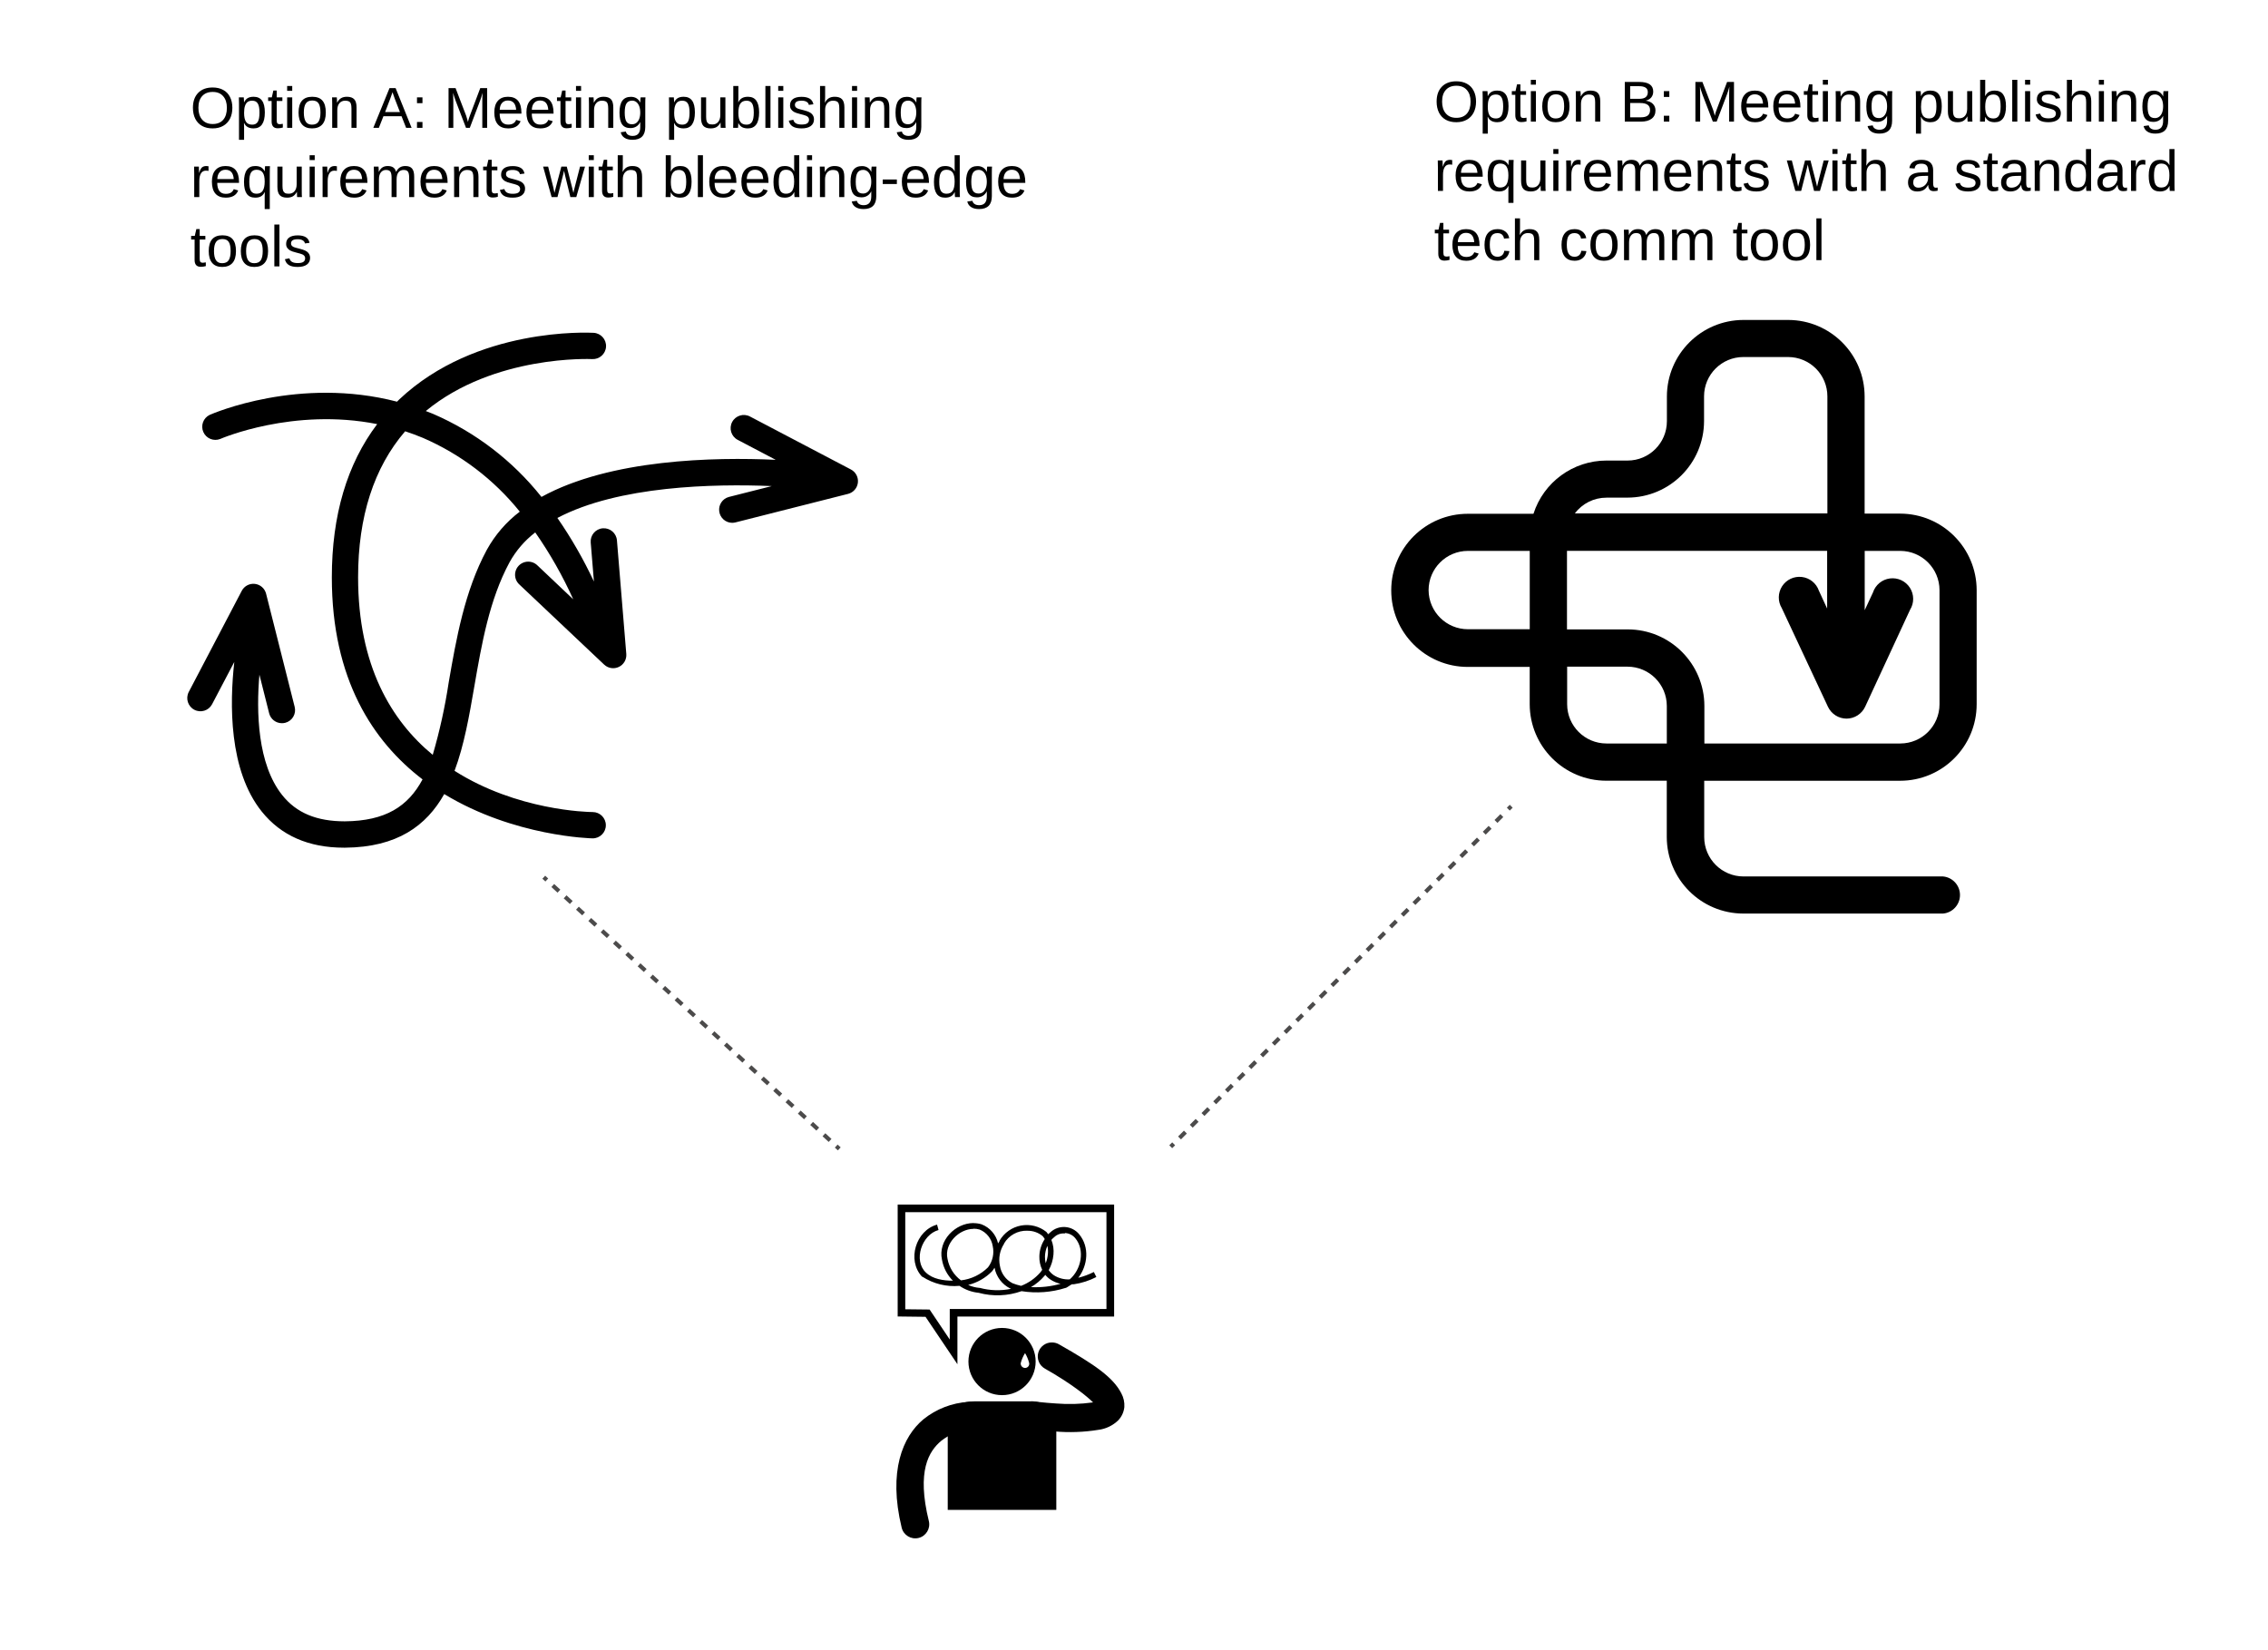
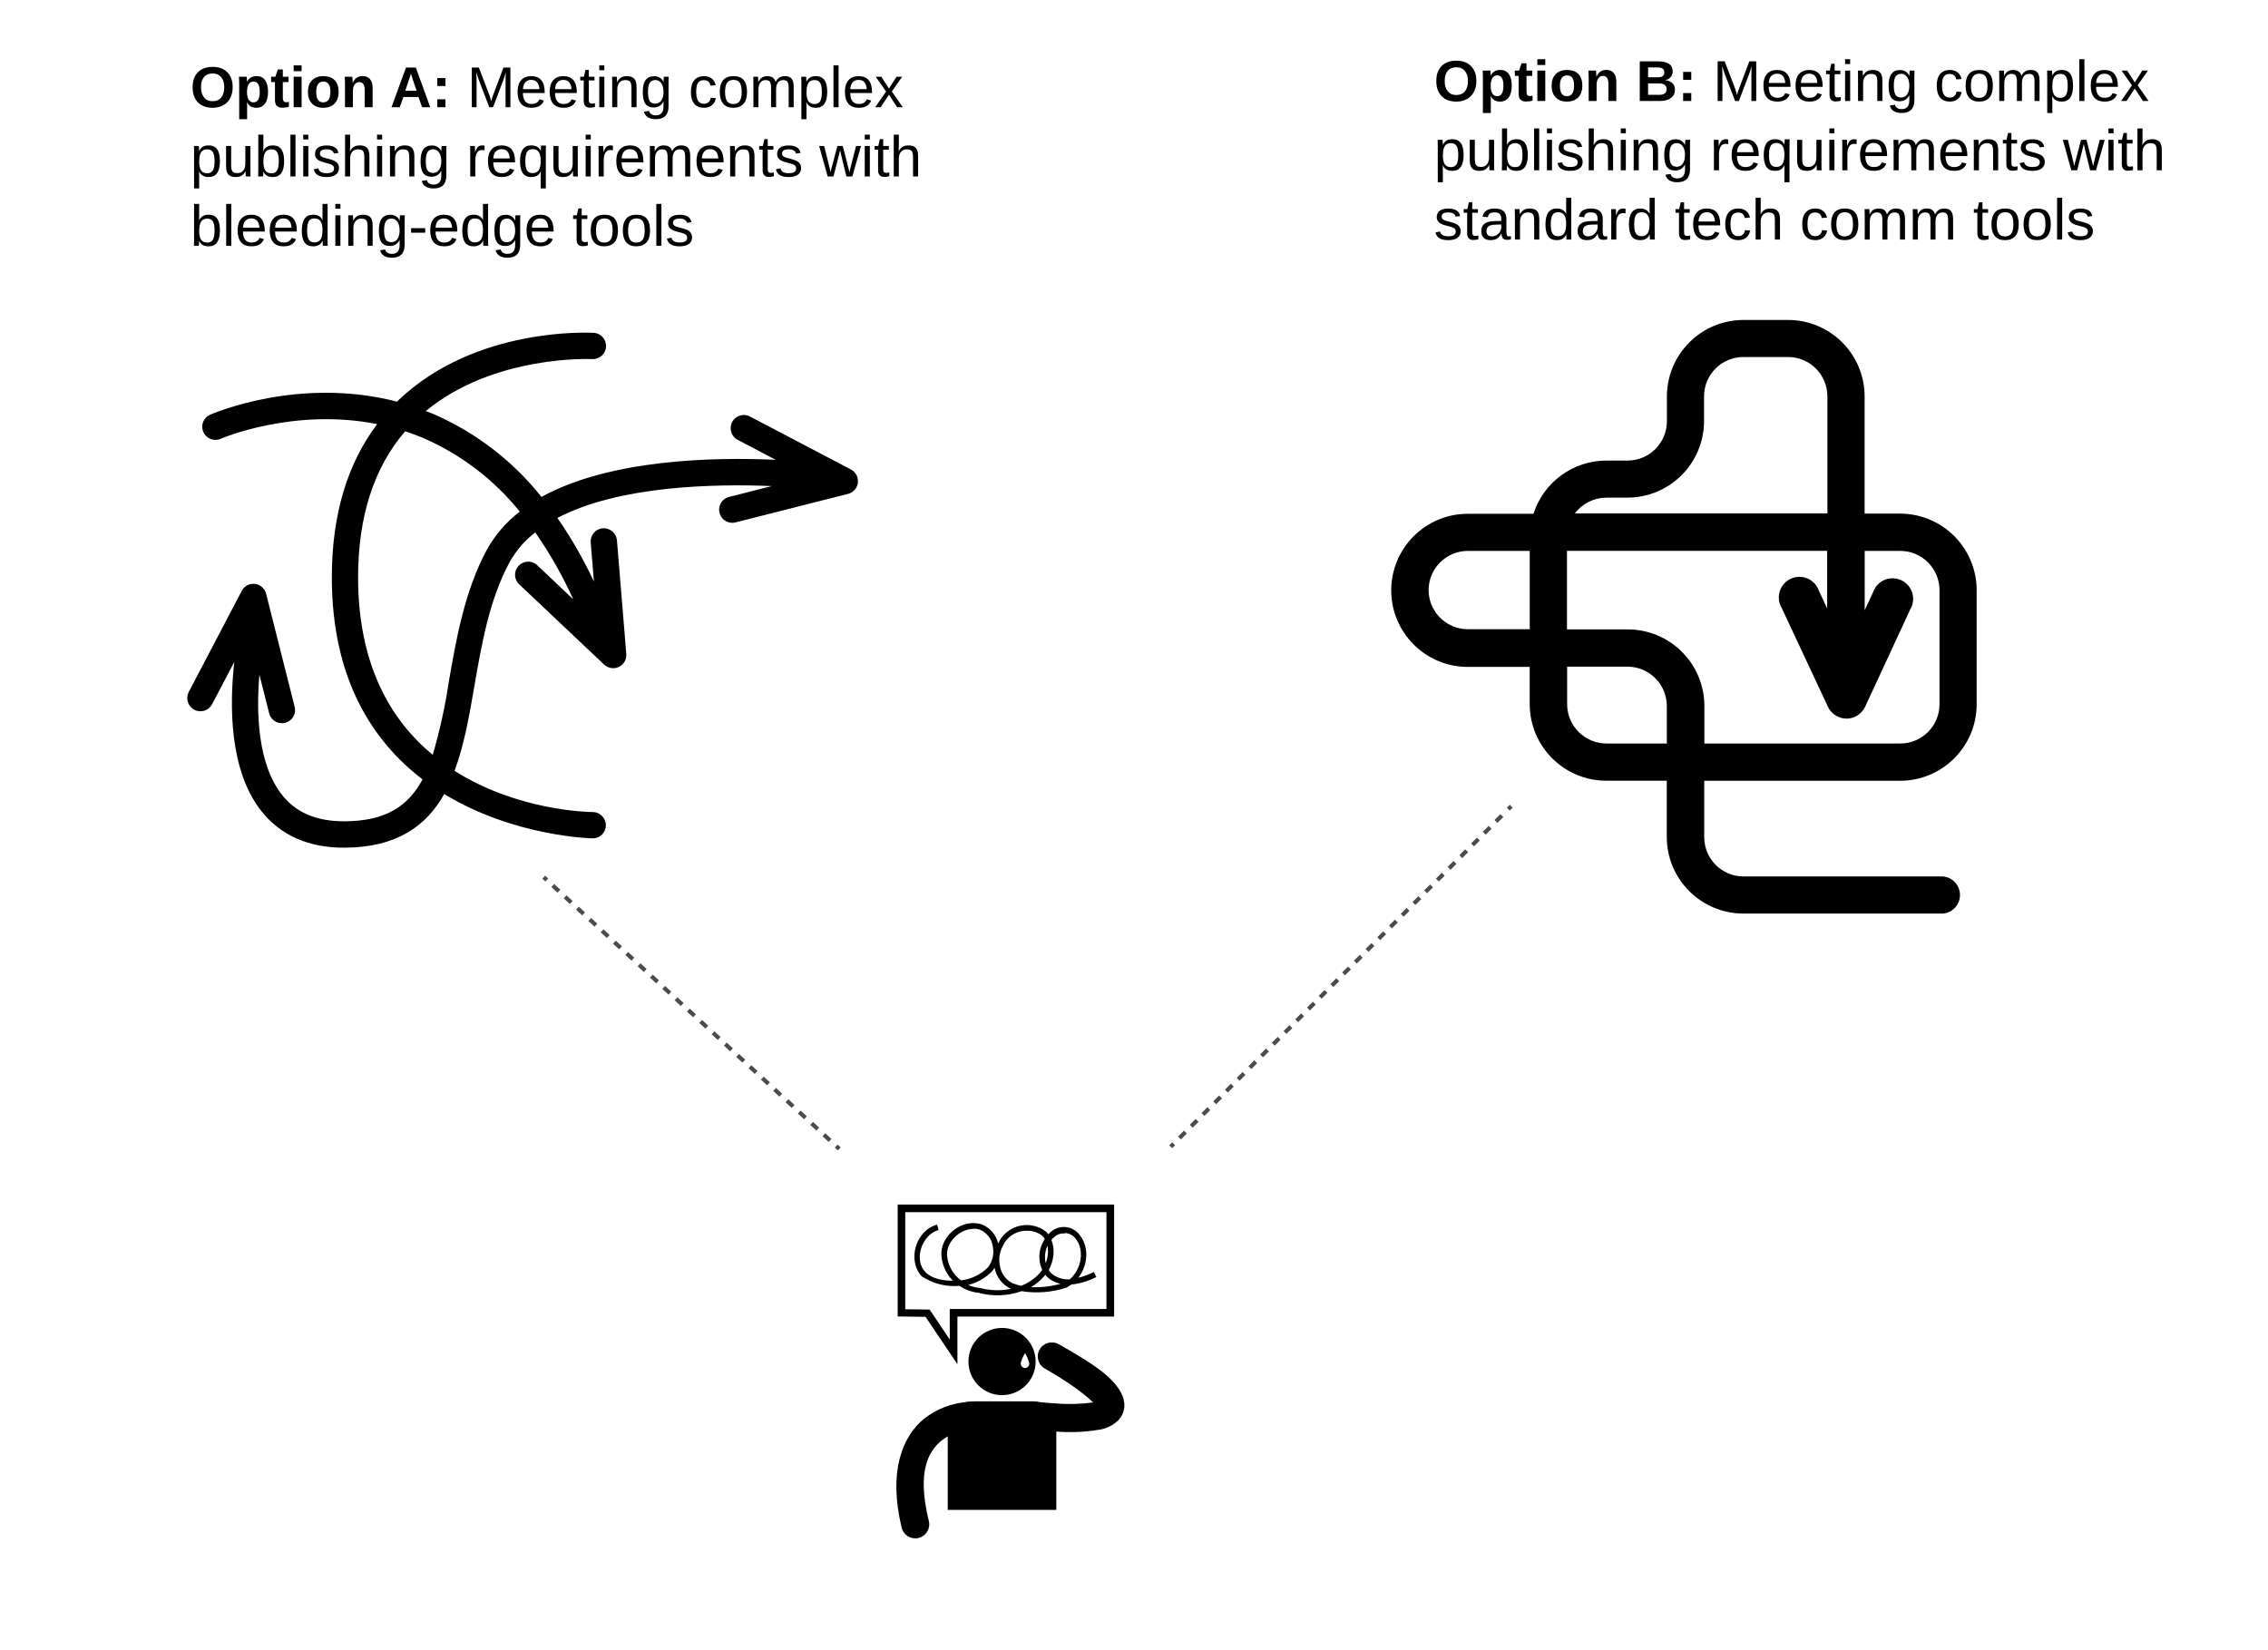
<svg xmlns="http://www.w3.org/2000/svg" id="Layer_1" data-name="Layer 1" viewBox="0 0 550 400">
  <defs>
-     <style>.cls-1{fill-rule:evenodd;}.cls-2,.cls-3,.cls-4{fill:none;stroke:#4c4b4b;stroke-miterlimit:10;}.cls-3{stroke-dasharray:2.03 2.03;}.cls-4{stroke-dasharray:2.01 2.01;}.cls-5{font-size:14px;font-family:Arial;}</style>
+     <style>.cls-1{fill-rule:evenodd;}.cls-2,.cls-3,.cls-4{fill:none;stroke:#4c4b4b;stroke-miterlimit:10;}.cls-3{stroke-dasharray:2.03 2.03;}.cls-4{stroke-dasharray:2.01 2.01;}.cls-5{font-size:14px;font-family:Arial;}.cls-6{font-weight:700;}</style>
  </defs>
  <path d="M86.84,140c0-14.72,3.84-26.6,11.41-35.4,1.43,0.47,2.87,1,4.31,1.6a61.58,61.58,0,0,1,23.49,17.89,29.6,29.6,0,0,0-8,9.27c-5.4,10-7.43,21.74-9.23,32.1a134.18,134.18,0,0,1-3.88,17.62C94.9,174.79,86.84,161.45,86.84,140ZM47.12,172.14a3.19,3.19,0,0,0,4.31-1.34l5.39-10.26c-1.14,10.07-1.37,26.27,6.65,36.28,4.66,5.82,11.36,8.77,19.92,8.77h0.29c12.66-.1,19.72-5.32,24.05-13,17,10.33,35.69,10.74,36,10.74h0a3.19,3.19,0,0,0,0-6.38c-1.28,0-18.37-.38-33.5-10,2.33-6.21,3.57-13.36,4.79-20.43,1.79-10.35,3.64-21.06,8.55-30.16a23.47,23.47,0,0,1,6.23-7.23,100.63,100.63,0,0,1,9.21,16.22l-8.62-8.16a3.19,3.19,0,1,0-4.38,4.63l20.5,19.37a3.19,3.19,0,0,0,5.37-2.58l-2.27-27.56a3.19,3.19,0,1,0-6.36.52l0.78,9.47a106.17,106.17,0,0,0-8.86-15.42c14.85-7.82,37.91-8.31,52-7.73l-10.42,2.64a3.19,3.19,0,0,0,.78,6.27,3.52,3.52,0,0,0,.79-0.09l27.35-6.93a3.19,3.19,0,0,0,.69-5.91l-24.48-12.85a3.19,3.19,0,0,0-3,5.65l9.23,4.85c-14.84-.68-40.09-0.2-56.8,9A68.1,68.1,0,0,0,105,100.37c-0.58-.25-1.16-0.47-1.74-0.68C119.84,86,143.36,87.08,143.6,87.09a3.19,3.19,0,1,0,.36-6.37c-1.17-.06-28.5-1.43-47.11,16.13-0.2.19-.38,0.38-0.57,0.57-23.72-6.17-44.48,2.79-45.45,3.21a3.19,3.19,0,0,0,2.58,5.83c0.21-.09,17.72-7.65,38.06-3.6-7.31,9.67-11,22.12-11,37.17,0,24.76,10,39.82,22,49-3.5,6.53-8.95,10.09-18.86,10.17-6.76,0-11.71-2-15.18-6.37-6-7.53-6.3-20.17-5.52-29.2L65.27,173a3.18,3.18,0,0,0,3.09,2.4,3.38,3.38,0,0,0,.79-0.09,3.18,3.18,0,0,0,2.31-3.87L64.53,144a3.18,3.18,0,0,0-5.91-.69L45.77,167.83A3.21,3.21,0,0,0,47.12,172.14Z" />
  <path d="M346.44,143.14a9.54,9.54,0,0,1,9.53-9.53h15v19H356A9.54,9.54,0,0,1,346.44,143.14ZM380,161.69h14.68a9.54,9.54,0,0,1,9.53,9.53v9.1H389.57a9.54,9.54,0,0,1-9.53-9.53v-9.09Zm0-28.09h63.09l0,14-2-4.34a5,5,0,1,0-9,4.23l11.2,23.93a5,5,0,0,0,4.51,2.87h0a5,5,0,0,0,4.51-2.89l10.89-23.51a5,5,0,1,0-9-4.19l-2,4.29,0-14.38h8.61a9.54,9.54,0,0,1,9.53,9.53V170.8a9.52,9.52,0,0,1-9.52,9.52h-47.5v-9.1a18.59,18.59,0,0,0-18.57-18.57H380v-19h0Zm9.52-12.91h5.15a18.59,18.59,0,0,0,18.57-18.57v-6a9.54,9.54,0,0,1,9.53-9.53h10.85a9.53,9.53,0,0,1,9.53,9.54l0,28.39H381.91A9.54,9.54,0,0,1,389.56,120.7Zm-18.56,41v9.09a18.59,18.59,0,0,0,18.56,18.57h14.68V203a18.59,18.59,0,0,0,18.57,18.57h48.44a4.52,4.52,0,0,0,0-9H422.81a9.54,9.54,0,0,1-9.53-9.53V189.36h47.5a18.57,18.57,0,0,0,18.57-18.56V143.14a18.59,18.59,0,0,0-18.57-18.57h-8.6l0-28.38A18.57,18.57,0,0,0,433.65,77.6H422.8a18.59,18.59,0,0,0-18.57,18.57v6a9.54,9.54,0,0,1-9.53,9.53h-5.15a18.6,18.6,0,0,0-17.68,12.91H355.95a18.57,18.57,0,0,0,0,37.14H371v0Z" />
  <path d="M234.88,340a19.21,19.21,0,0,0-10.95,4.23c-5,4.17-8.6,12.56-5.27,26.28a3.39,3.39,0,1,0,6.59-1.6c-3-12.17,0-16.94,3-19.46a12.52,12.52,0,0,1,6.77-2.67,3.39,3.39,0,1,0-.15-6.78h0Z" />
  <path d="M248.58,328.17a9,9,0,0,1,1,2.43,1,1,0,0,1-1,1.17,1.06,1.06,0,0,1-1.05-1.17A8.62,8.62,0,0,1,248.58,328.17Zm-5.58-6.1a8.15,8.15,0,1,0,8.15,8.15A8.15,8.15,0,0,0,243,322.07Z" />
  <path class="cls-1" d="M229.84,344.45s0-4.58,6.58-4.58h13.16c6.62,0,6.58,4.58,6.58,4.58v21.74H229.83V344.45Z" />
  <path class="cls-1" d="M255.16,325.59h0a3.39,3.39,0,0,0-1.74,6.36c6.5,3.69,10.16,6.69,11.67,8.19l-0.12,0a40.82,40.82,0,0,1-8.86.25c-3-.18-5.35-0.5-5.35-0.5a3.39,3.39,0,1,0-.91,6.72s2.57,0.35,5.85.55a42.79,42.79,0,0,0,10.62-.37,8.4,8.4,0,0,0,4.88-2.34,5.46,5.46,0,0,0,1.46-3.2,6.14,6.14,0,0,0-.74-3.34c-2-3.86-6.34-6.89-15.15-11.89A3.39,3.39,0,0,0,255.16,325.59Z" />
  <path d="M219.53,294h48.79v23.48h-38v7.4L225.7,318l-0.27-.4h-0.48l-5.42-.06V294h0Zm-1.84-1.84V319.3h0.91l5.84,0.07,6.06,9,1.68,2.5V319.31h38V292.15H217.69Z" />
  <path d="M253.5,309.21a5.75,5.75,0,0,0,1.29,1.16h0a7.34,7.34,0,0,0,2.4,1,22.79,22.79,0,0,1-7.17.8,12.89,12.89,0,0,0,3.3-2.76v0l0.16-.22h0Zm-12.31-1.72a7.07,7.07,0,0,0,3.77,5h0l0.24,0.09a16.43,16.43,0,0,1-7.61-.23l-0.06,0h-0.06a8.18,8.18,0,0,1-2.68-.71,12.16,12.16,0,0,0,5.78-3.3l0,0,0,0a6.68,6.68,0,0,0,.55-0.78h0ZM254,302.14a6.74,6.74,0,0,1,.12,2,8.12,8.12,0,0,1-.53,2.23,6.08,6.08,0,0,1-.18-1.63,6.57,6.57,0,0,1,.59-2.58h0Zm4.28-3.09a3.44,3.44,0,0,1,2.47,1.24h0c2.41,2.89,1.46,7.59-1.33,10a6.47,6.47,0,0,1-3.85-1h0a4.51,4.51,0,0,1-1.25-1.24,9.6,9.6,0,0,0,1.15-3.76,7.64,7.64,0,0,0-.51-3.58,5.18,5.18,0,0,1,.67-0.64l0,0,0,0a3.22,3.22,0,0,1,2.58-.91h0Zm-9.1-.55a5.64,5.64,0,0,1,3.66,1.29,5.36,5.36,0,0,1,.52.72,7.85,7.85,0,0,0-1.31,4.18,7.19,7.19,0,0,0,.69,3.29,6.65,6.65,0,0,1-.43.59,11.88,11.88,0,0,1-4.68,3.29,13.77,13.77,0,0,1-2.08-.63,5.75,5.75,0,0,1-3.07-4.23,7.09,7.09,0,0,1,1-5.32l0-.08a6.28,6.28,0,0,1,5.6-3.11h0ZM236.07,298a5.15,5.15,0,0,1,1.5.21,5.22,5.22,0,0,1,3.17,4,6.27,6.27,0,0,1-1.14,5.16,11.09,11.09,0,0,1-6.56,3.16,8.35,8.35,0,0,1-3.27-5.25v0c-0.81-3.63,2.74-7.22,6.31-7.24h0Zm0-1.37c-4.44,0-8.64,4.28-7.64,8.87v0a0,0,0,0,0,0,0,9.48,9.48,0,0,0,2.65,5.11c-2.33,0-4.91-.39-6.57-2-3.06-2.91-1-9.16,3.09-10.29l-0.36-1.31c-5.17,1.43-7.33,8.63-3.69,12.57l0.06,0.06,0.07,0a14.19,14.19,0,0,0,9,2.22,10,10,0,0,0,4.65,1.69,17.42,17.42,0,0,0,10.4-.4,23.28,23.28,0,0,0,10.72-.8l0.05,0,0,0c0.48-.23.89-0.58,1.35-0.83a1.67,1.67,0,0,1,.59-0.05,17.24,17.24,0,0,0,5.43-1.75l-0.61-1.22a17.6,17.6,0,0,1-3.77,1.4c2.32-3,2.76-7.47.22-10.54h0a4.79,4.79,0,0,0-7-.48l-0.08.07c-0.16.13-.3,0.26-0.44,0.39a5.9,5.9,0,0,0-.44-0.56l0,0,0,0a7.62,7.62,0,0,0-11.35,2.12l0,0.08c-0.13.19-.25,0.39-0.36,0.59a6.51,6.51,0,0,0-4-4.63h0a6.7,6.7,0,0,0-1.91-.29h0Z" />
  <line class="cls-2" x1="203.53" y1="278.64" x2="202.79" y2="277.96" />
  <line class="cls-3" x1="201.3" y1="276.59" x2="133.35" y2="214.12" />
  <line class="cls-2" x1="132.6" y1="213.43" x2="131.87" y2="212.75" />
  <line class="cls-2" x1="283.91" y1="278.12" x2="284.62" y2="277.41" />
  <line class="cls-4" x1="286.04" y1="275.99" x2="365.06" y2="196.95" />
  <line class="cls-2" x1="365.77" y1="196.24" x2="366.48" y2="195.54" />
-   <text class="cls-5" transform="translate(46.13 31)">Option<tspan x="41.25" y="0"> </tspan>
-     <tspan x="44.37" y="0">A: Meeting publishing</tspan>
-     <tspan x="0" y="16.8">requirements with bleeding-edge </tspan>
-     <tspan x="0" y="33.6">tools</tspan>
+   <text class="cls-5" transform="translate(46.13 26)">
+     <tspan class="cls-6">Option</tspan>
+     <tspan class="cls-6" x="45.1" y="0"> </tspan>
+     <tspan class="cls-6" x="48.47" y="0">A: </tspan>
+     <tspan x="67.13" y="0">Meeting complex </tspan>
+     <tspan x="0" y="16.8">publishing requirements with </tspan>
+     <tspan x="0" y="33.6">bleeding-edge tools</tspan>
  </text>
-   <text class="cls-5" transform="translate(347.73 29.5)">Option B: Meeting publishing<tspan x="0" y="16.8">requirements with a standard</tspan>
-     <tspan x="0" y="33.6">tech comm tool</tspan>
+   <text class="cls-5" transform="translate(347.73 24.5)">
+     <tspan class="cls-6">Option B: </tspan>
+     <tspan x="67.65" y="0">Meeting complex </tspan>
+     <tspan x="0" y="16.8">publishing requirements with </tspan>
+     <tspan x="0" y="33.6">standard tech comm tools</tspan>
  </text>
</svg>
